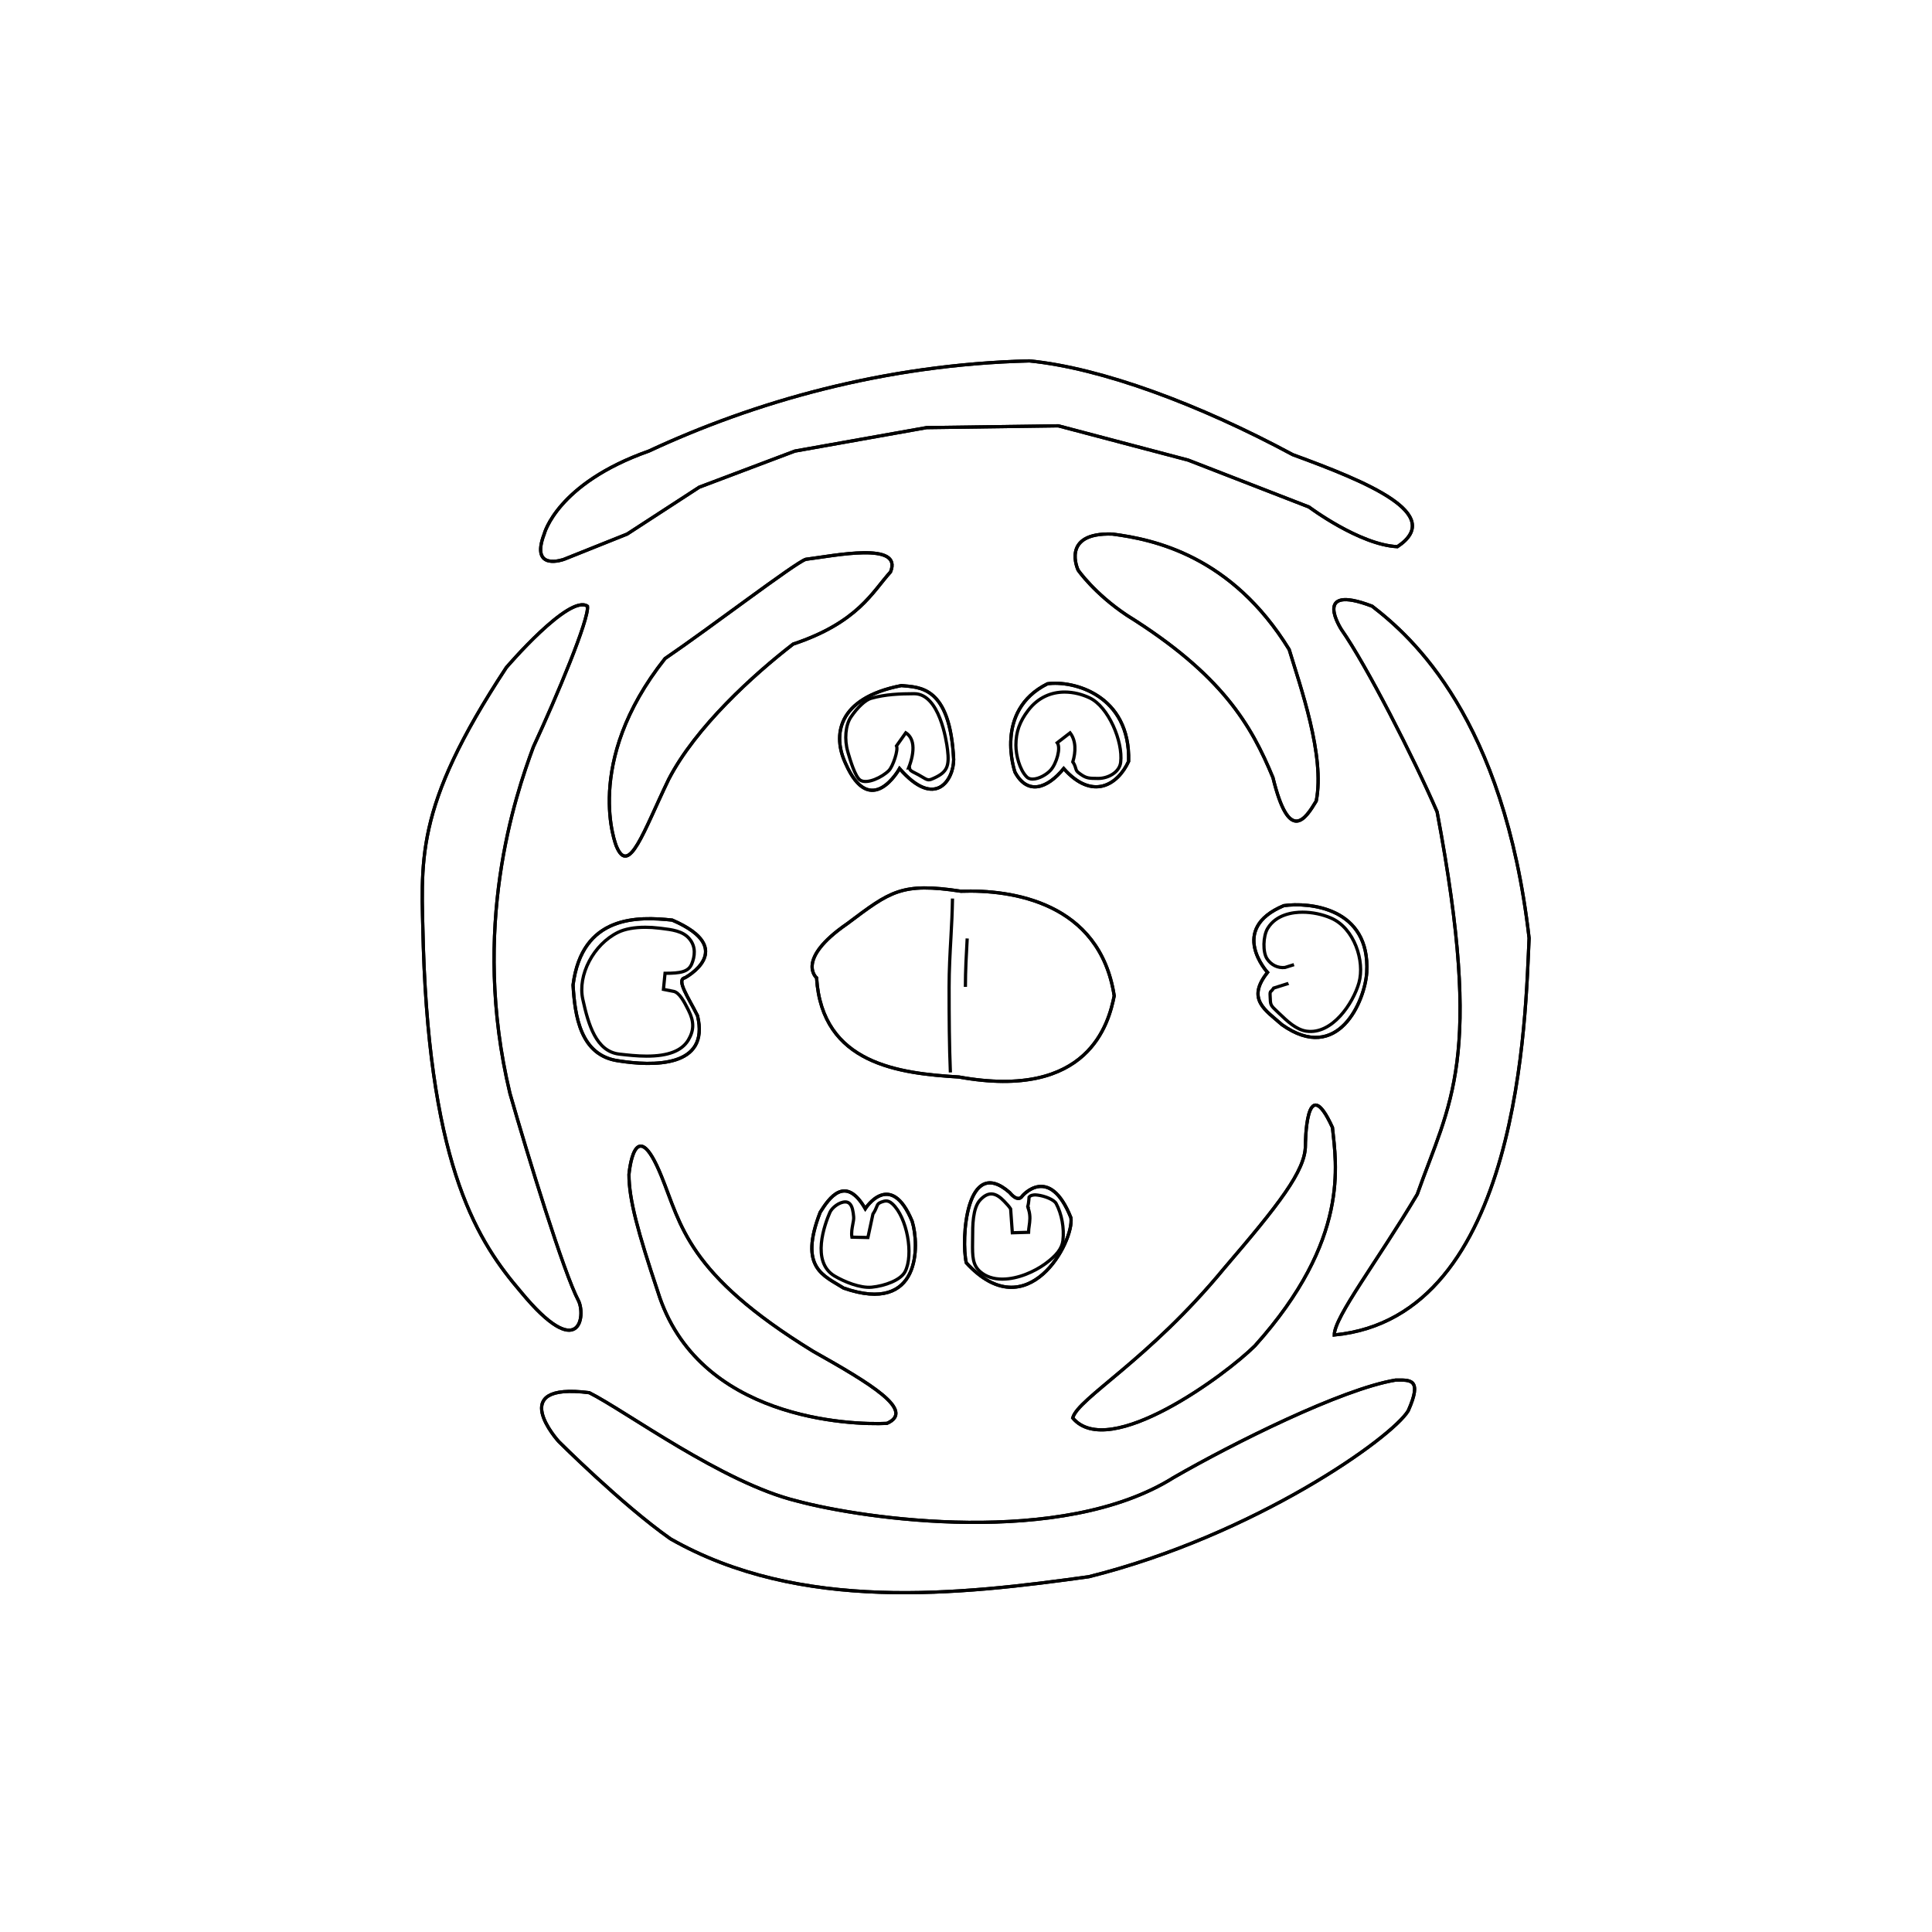
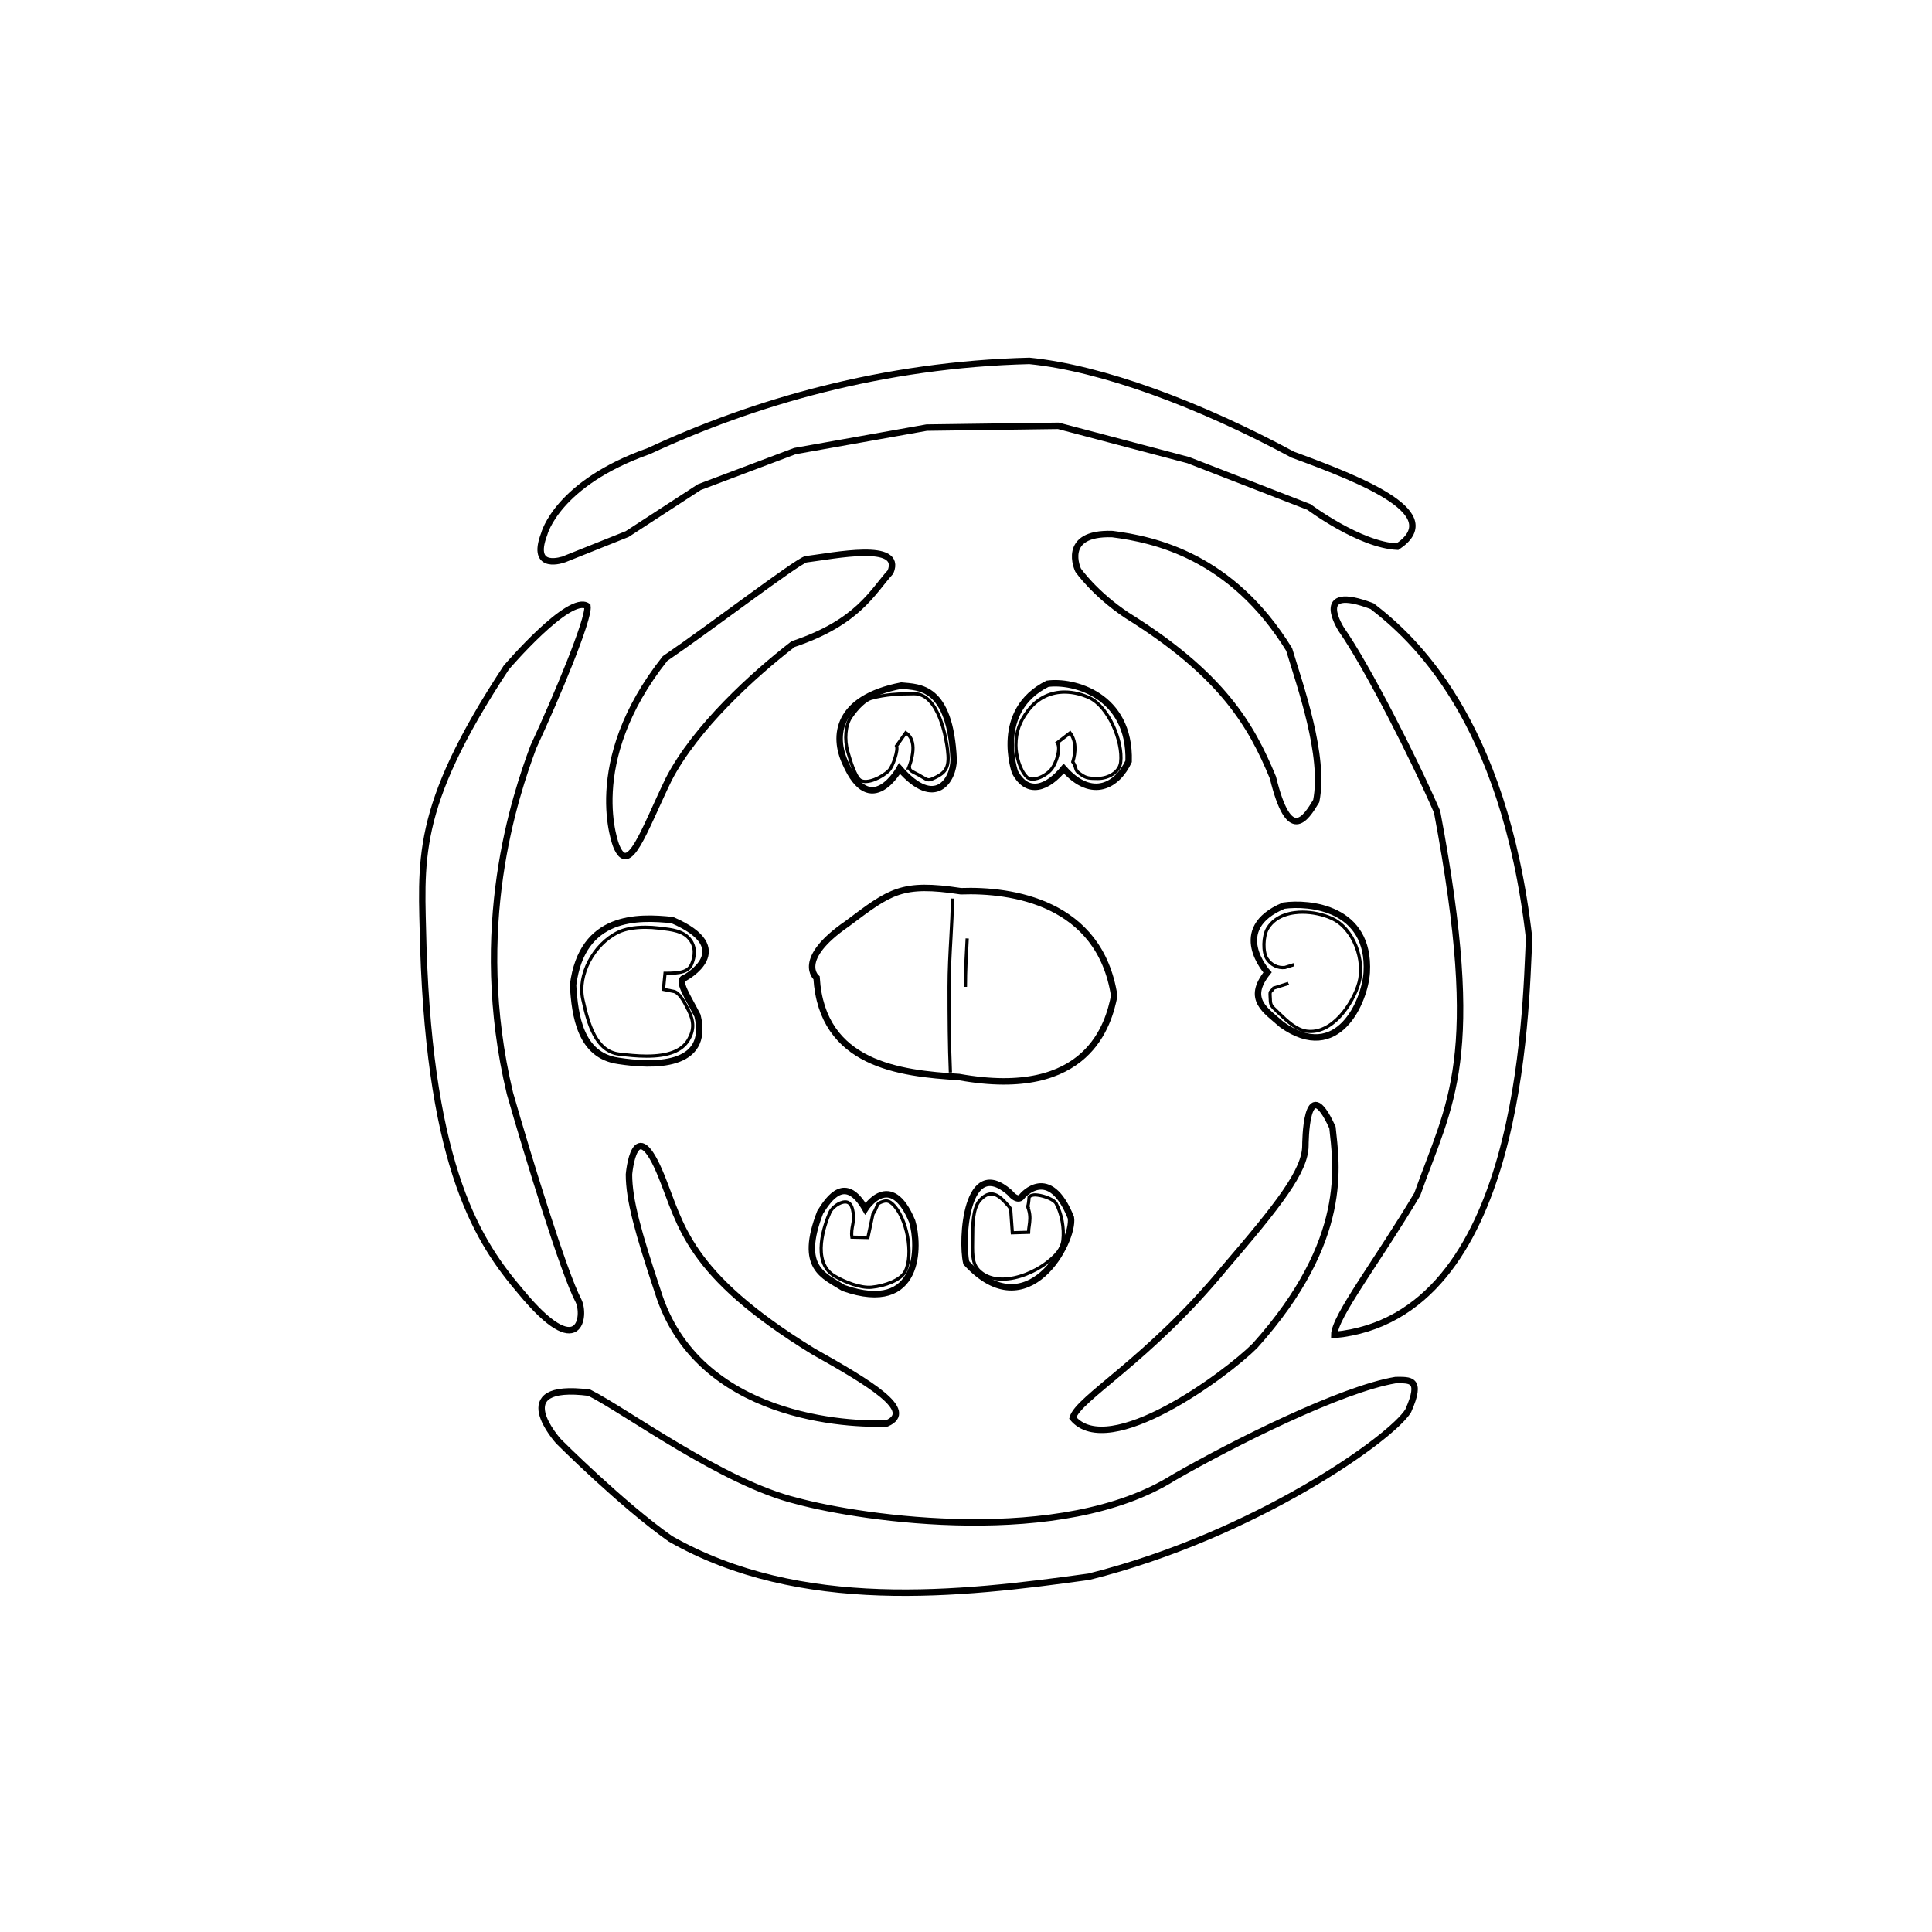
- <svg xmlns="http://www.w3.org/2000/svg" version="1.1" x="0px" y="0px" width="300px" height="300px" viewBox="0 0 300 300" enable-background="new 0 0 300 300" xml:space="preserve">
+ <svg xmlns="http://www.w3.org/2000/svg" version="1.1" x="0px" y="0px" width="75px" height="75px" viewBox="0 0 300 300" enable-background="new 0 0 300 300" xml:space="preserve">
  <g id="shapes">
    <g id="petals">
-       <path fill="none" stroke="#000000" stroke-width="0.5" stroke-miterlimit="10" d="M95.705,131.386c0,0-5.321-12.884,7.562-29.13    c7.002-4.763,20.168-14.847,21.849-15.406c4.48-0.56,15.126-2.8,13.164,1.961c-2.802,3.081-5.042,7.842-15.125,11.203    c-6.163,4.763-15.126,12.884-19.327,21.008C99.907,129.146,97.667,136.147,95.705,131.386z" />
-       <path fill="none" stroke="#000000" stroke-width="0.5" stroke-miterlimit="10" d="M202.704,177.884c0,0,0-12.045,4.201-2.802    c0.562,5.602,2.804,17.367-12.043,33.894c-4.482,4.48-22.69,17.926-28.292,11.203c0.841-3.081,11.765-8.963,23.529-23.248    C198.502,187.127,202.704,181.807,202.704,177.884z" />
-       <path fill="none" stroke="#000000" stroke-width="0.5" stroke-miterlimit="10" d="M97.667,182.366c0,0,0.84-10.085,5.042,0.278    c3.081,7.563,3.923,15.127,23.529,27.171c8.963,5.042,15.966,9.245,11.483,11.205c-5.602,0.279-29.412-0.562-35.573-20.448    C99.066,191.329,97.667,186.289,97.667,182.366z" />
-       <path fill="none" stroke="#000000" stroke-width="0.5" stroke-miterlimit="10" d="M167.411,88.53c0,0-2.8-5.881,5.322-5.602    c6.441,0.84,18.485,3.359,27.449,17.925c1.681,5.604,5.602,16.526,4.202,23.529c-1.681,2.802-4.202,6.724-6.723-3.64    c-3.361-8.124-7.844-15.966-22.688-25.209C169.932,92.172,167.411,88.53,167.411,88.53z" />
+       <path fill="none" stroke="#000000" stroke-width="1" stroke-miterlimit="10" d="M95.705,131.386c0,0-5.321-12.884,7.562-29.13                       c7.002-4.763,20.168-14.847,21.849-15.406c4.48-0.56,15.126-2.8,13.164,1.961c-2.802,3.081-5.042,7.842-15.125,11.203                       c-6.163,4.763-15.126,12.884-19.327,21.008C99.907,129.146,97.667,136.147,95.705,131.386z" />
+       <path fill="none" stroke="#000000" stroke-width="1" stroke-miterlimit="10" d="M202.704,177.884c0,0,0-12.045,4.201-2.802                       c0.562,5.602,2.804,17.367-12.043,33.894c-4.482,4.48-22.69,17.926-28.292,11.203c0.841-3.081,11.765-8.963,23.529-23.248                       C198.502,187.127,202.704,181.807,202.704,177.884z" />
+       <path fill="none" stroke="#000000" stroke-width="1" stroke-miterlimit="10" d="M97.667,182.366c0,0,0.84-10.085,5.042,0.278                       c3.081,7.563,3.923,15.127,23.529,27.171c8.963,5.042,15.966,9.245,11.483,11.205c-5.602,0.279-29.412-0.562-35.573-20.448                       C99.066,191.329,97.667,186.289,97.667,182.366z" />
+       <path fill="none" stroke="#000000" stroke-width="1" stroke-miterlimit="10" d="M167.411,88.53c0,0-2.8-5.881,5.322-5.602                       c6.441,0.84,18.485,3.359,27.449,17.925c1.681,5.604,5.602,16.526,4.202,23.529c-1.681,2.802-4.202,6.724-6.723-3.64                       c-3.361-8.124-7.844-15.966-22.688-25.209C169.932,92.172,167.411,88.53,167.411,88.53z" />
    </g>
    <g id="stamen">
-       <path fill="none" stroke="#000000" stroke-width="0.5" stroke-miterlimit="10" d="M139.681,119.341c0,0-4.482,8.123-8.403-0.84    c-1.96-4.202-1.4-10.083,8.684-12.043c2.802,0.279,7.562,0,8.123,11.483C148.084,121.021,145.282,125.783,139.681,119.341z" />
-       <path fill="none" stroke="#000000" stroke-width="0.5" stroke-miterlimit="10" d="M158.729,185.726c0,0,4.202-5.042,7.562,3.361    c0.561,3.642-6.722,17.368-16.246,7.003c-0.841-3.642,0-16.806,6.723-10.924C158.167,186.847,158.729,185.726,158.729,185.726z" />
-       <path fill="none" stroke="#000000" stroke-width="0.5" stroke-miterlimit="10" d="M134.359,187.688c0,0,3.921-6.162,7.282,1.961    c1.121,3.641,1.401,14.564-10.644,10.363c-3.082-1.961-7.003-3.083-3.642-11.766C128.757,186.006,131.279,182.365,134.359,187.688    z" />
-       <path fill="none" stroke="#000000" stroke-width="0.5" stroke-miterlimit="10" d="M196.821,150.994c0,0-6.162-6.723,2.521-10.365    c3.923-0.56,13.445,0.281,12.886,10.365c-0.281,4.48-4.481,14.285-13.165,8.122C196.543,156.876,193.461,155.195,196.821,150.994z    " />
-       <path fill="none" stroke="#000000" stroke-width="0.5" stroke-miterlimit="10" d="M106.349,151.834c0,0,8.404-4.48-1.96-8.962    c-5.322-0.562-14.006-0.84-15.406,10.083c0.281,4.762,1.121,10.924,7.003,11.765c5.321,0.841,14.286,1.119,12.324-7.003    C106.91,154.915,104.947,152.115,106.349,151.834z" />
-       <path fill="none" stroke="#000000" stroke-width="0.5" stroke-miterlimit="10" d="M157.607,119.902c0,0-3.361-9.524,5.042-13.726    c3.921-0.56,12.886,1.682,12.604,12.045c-1.681,3.64-5.602,6.161-10.083,1.119C162.649,122.423,159.569,123.544,157.607,119.902z" />
+       <path fill="none" stroke="#000000" stroke-width="1" stroke-miterlimit="10" d="M139.681,119.341c0,0-4.482,8.123-8.403-0.84                       c-1.96-4.202-1.4-10.083,8.684-12.043c2.802,0.279,7.562,0,8.123,11.483C148.084,121.021,145.282,125.783,139.681,119.341z" />
+       <path fill="none" stroke="#000000" stroke-width="1" stroke-miterlimit="10" d="M158.729,185.726c0,0,4.202-5.042,7.562,3.361                       c0.561,3.642-6.722,17.368-16.246,7.003c-0.841-3.642,0-16.806,6.723-10.924C158.167,186.847,158.729,185.726,158.729,185.726z" />
+       <path fill="none" stroke="#000000" stroke-width="1" stroke-miterlimit="10" d="M134.359,187.688c0,0,3.921-6.162,7.282,1.961                       c1.121,3.641,1.401,14.564-10.644,10.363c-3.082-1.961-7.003-3.083-3.642-11.766C128.757,186.006,131.279,182.365,134.359,187.688                       z" />
+       <path fill="none" stroke="#000000" stroke-width="1" stroke-miterlimit="10" d="M196.821,150.994c0,0-6.162-6.723,2.521-10.365                       c3.923-0.56,13.445,0.281,12.886,10.365c-0.281,4.48-4.481,14.285-13.165,8.122C196.543,156.876,193.461,155.195,196.821,150.994z                       " />
+       <path fill="none" stroke="#000000" stroke-width="1" stroke-miterlimit="10" d="M106.349,151.834c0,0,8.404-4.48-1.96-8.962                       c-5.322-0.562-14.006-0.84-15.406,10.083c0.281,4.762,1.121,10.924,7.003,11.765c5.321,0.841,14.286,1.119,12.324-7.003                       C106.91,154.915,104.947,152.115,106.349,151.834z" />
+       <path fill="none" stroke="#000000" stroke-width="1" stroke-miterlimit="10" d="M157.607,119.902c0,0-3.361-9.524,5.042-13.726                       c3.921-0.56,12.886,1.682,12.604,12.045c-1.681,3.64-5.602,6.161-10.083,1.119C162.649,122.423,159.569,123.544,157.607,119.902z" />
    </g>
    <g id="sepals">
-       <path fill="none" stroke="#000000" stroke-width="0.5" stroke-miterlimit="10" d="M84.5,82.929c0,0,1.961-7.844,16.247-12.885    c16.245-7.563,36.412-13.443,59.101-14.005c11.205,1.119,26.332,6.721,40.896,14.564c11.484,4.202,23.808,9.243,16.245,14.285    c-5.882-0.279-13.724-6.161-13.724-6.161l-18.768-7.284l-20.168-5.321l-20.448,0.279l-20.446,3.642l-14.847,5.601l-11.203,7.284    l-9.805,3.921C87.581,86.85,82.26,88.811,84.5,82.929z" />
-       <path fill="none" stroke="#000000" stroke-width="0.5" stroke-miterlimit="10" d="M208.307,97.773c0,0-4.763-7.284,4.762-3.642    c6.163,4.763,20.446,17.367,24.369,51.54c-0.56,11.484-1.121,58.824-30.251,61.624c0-2.802,6.722-11.484,12.885-21.848    c5.042-14.285,10.363-20.729,3.081-59.384C219.512,117.661,212.229,103.375,208.307,97.773z" />
-       <path fill="none" stroke="#000000" stroke-width="0.5" stroke-miterlimit="10" d="M86.742,223.82c0,0-8.403-9.243,4.761-7.562    c5.602,2.802,20.726,14.005,32.211,16.807c10.364,2.801,41.177,7.281,58.543-3.643c9.243-5.32,26.049-13.726,34.452-15.125    c2.24,0,4.203-0.279,1.962,4.763c-2.521,4.201-23.809,19.327-49.579,25.769c-20.167,2.802-44.817,5.602-64.984-5.882    C96.545,233.624,86.742,223.82,86.742,223.82z" />
-       <path fill="none" stroke="#000000" stroke-width="0.5" stroke-miterlimit="10" d="M78.618,103.656c0,0,9.803-11.482,12.605-9.522    c0.28,1.959-4.763,14.006-8.403,21.848c-2.8,7.563-9.801,28.011-3.64,53.78c2.8,9.803,8.403,28.01,10.644,32.211    c1.121,2.241,0.28,9.805-8.963-1.4c-6.444-7.562-14.005-18.766-15.126-53.499C65.454,133.628,64.052,125.783,78.618,103.656z" />
+       <path fill="none" stroke="#000000" stroke-width="1" stroke-miterlimit="10" d="M84.5,82.929c0,0,1.961-7.844,16.247-12.885                       c16.245-7.563,36.412-13.443,59.101-14.005c11.205,1.119,26.332,6.721,40.896,14.564c11.484,4.202,23.808,9.243,16.245,14.285                       c-5.882-0.279-13.724-6.161-13.724-6.161l-18.768-7.284l-20.168-5.321l-20.448,0.279l-20.446,3.642l-14.847,5.601l-11.203,7.284                       l-9.805,3.921C87.581,86.85,82.26,88.811,84.5,82.929z" />
+       <path fill="none" stroke="#000000" stroke-width="1" stroke-miterlimit="10" d="M208.307,97.773c0,0-4.763-7.284,4.762-3.642                       c6.163,4.763,20.446,17.367,24.369,51.54c-0.56,11.484-1.121,58.824-30.251,61.624c0-2.802,6.722-11.484,12.885-21.848                       c5.042-14.285,10.363-20.729,3.081-59.384C219.512,117.661,212.229,103.375,208.307,97.773z" />
+       <path fill="none" stroke="#000000" stroke-width="1" stroke-miterlimit="10" d="M86.742,223.82c0,0-8.403-9.243,4.761-7.562                       c5.602,2.802,20.726,14.005,32.211,16.807c10.364,2.801,41.177,7.281,58.543-3.643c9.243-5.32,26.049-13.726,34.452-15.125                       c2.24,0,4.203-0.279,1.962,4.763c-2.521,4.201-23.809,19.327-49.579,25.769c-20.167,2.802-44.817,5.602-64.984-5.882                         C96.545,233.624,86.742,223.82,86.742,223.82z" />
+       <path fill="none" stroke="#000000" stroke-width="1" stroke-miterlimit="10" d="M78.618,103.656c0,0,9.803-11.482,12.605-9.522                         c0.28,1.959-4.763,14.006-8.403,21.848c-2.8,7.563-9.801,28.011-3.64,53.78c2.8,9.803,8.403,28.01,10.644,32.211                         c1.121,2.241,0.28,9.805-8.963-1.4c-6.444-7.562-14.005-18.766-15.126-53.499C65.454,133.628,64.052,125.783,78.618,103.656z" />
    </g>
    <g id="carpels">
-       <path fill="none" stroke="#000000" stroke-width="0.5" stroke-miterlimit="10" d="M126.797,151.834c0,0-3.361-2.8,4.761-8.403    c6.723-5.042,8.403-6.442,17.646-5.042c7.844-0.281,21.569,1.679,23.81,16.246c-0.84,4.201-3.922,16.244-24.09,12.604    C139.681,166.68,127.637,165.279,126.797,151.834z" />
+       <path fill="none" stroke="#000000" stroke-width="1" stroke-miterlimit="10" d="M126.797,151.834c0,0-3.361-2.8,4.761-8.403                       c6.723-5.042,8.403-6.442,17.646-5.042c7.844-0.281,21.569,1.679,23.81,16.246c-0.84,4.201-3.922,16.244-24.09,12.604                       C139.681,166.68,127.637,165.279,126.797,151.834z" />
    </g>
  </g>
  <g id="outlines">
-     <path fill="none" stroke="#000000" stroke-width="0.5" stroke-miterlimit="10" d="M95.705,131.386c0,0-5.321-12.884,7.562-29.13   c7.002-4.763,20.168-14.847,21.849-15.406c4.48-0.56,15.126-2.8,13.164,1.961c-2.802,3.081-5.042,7.842-15.125,11.203   c-6.163,4.763-15.126,12.884-19.327,21.008C99.907,129.146,97.667,136.147,95.705,131.386z" />
-     <path fill="none" stroke="#000000" stroke-width="0.5" stroke-miterlimit="10" d="M202.704,177.884c0,0,0-12.045,4.201-2.802   c0.562,5.602,2.804,17.367-12.043,33.894c-4.482,4.48-22.69,17.926-28.292,11.203c0.841-3.081,11.765-8.963,23.529-23.248   C198.502,187.127,202.704,181.807,202.704,177.884z" />
-     <path fill="none" stroke="#000000" stroke-width="0.5" stroke-miterlimit="10" d="M97.667,182.366c0,0,0.84-10.085,5.042,0.278   c3.081,7.563,3.923,15.127,23.529,27.171c8.963,5.042,15.966,9.245,11.483,11.205c-5.602,0.279-29.412-0.562-35.573-20.448   C99.066,191.329,97.667,186.289,97.667,182.366z" />
-     <path fill="none" stroke="#000000" stroke-width="0.5" stroke-miterlimit="10" d="M167.411,88.53c0,0-2.8-5.881,5.322-5.602   c6.441,0.84,18.485,3.359,27.449,17.925c1.681,5.604,5.602,16.526,4.202,23.529c-1.681,2.802-4.202,6.724-6.723-3.64   c-3.361-8.124-7.844-15.966-22.688-25.209C169.932,92.172,167.411,88.53,167.411,88.53z" />
-     <path fill="none" stroke="#000000" stroke-width="0.5" stroke-miterlimit="10" d="M139.681,119.341c0,0-4.482,8.123-8.403-0.84   c-1.96-4.202-1.4-10.083,8.684-12.043c2.802,0.279,7.562,0,8.123,11.483C148.084,121.021,145.282,125.783,139.681,119.341z" />
-     <path fill="none" stroke="#000000" stroke-width="0.5" stroke-miterlimit="10" d="M158.729,185.726c0,0,4.202-5.042,7.562,3.361   c0.561,3.642-6.722,17.368-16.246,7.003c-0.841-3.642,0-16.806,6.723-10.924C158.167,186.847,158.729,185.726,158.729,185.726z" />
-     <path fill="none" stroke="#000000" stroke-width="0.5" stroke-miterlimit="10" d="M134.359,187.688c0,0,3.921-6.162,7.282,1.961   c1.121,3.641,1.401,14.564-10.644,10.363c-3.082-1.961-7.003-3.083-3.642-11.766C128.757,186.006,131.279,182.365,134.359,187.688z   " />
-     <path fill="none" stroke="#000000" stroke-width="0.5" stroke-miterlimit="10" d="M196.821,150.994c0,0-6.162-6.723,2.521-10.365   c3.923-0.56,13.445,0.281,12.886,10.365c-0.281,4.48-4.481,14.285-13.165,8.122C196.543,156.876,193.461,155.195,196.821,150.994z" />
-     <path fill="none" stroke="#000000" stroke-width="0.5" stroke-miterlimit="10" d="M106.349,151.834c0,0,8.404-4.48-1.96-8.962   c-5.322-0.562-14.006-0.84-15.406,10.083c0.281,4.762,1.121,10.924,7.003,11.765c5.321,0.841,14.286,1.119,12.324-7.003   C106.91,154.915,104.947,152.115,106.349,151.834z" />
-     <path fill="none" stroke="#000000" stroke-width="0.5" stroke-miterlimit="10" d="M157.607,119.902c0,0-3.361-9.524,5.042-13.726   c3.921-0.56,12.886,1.682,12.604,12.045c-1.681,3.64-5.602,6.161-10.083,1.119C162.649,122.423,159.569,123.544,157.607,119.902z" />
-     <path fill="none" stroke="#000000" stroke-width="0.5" stroke-miterlimit="10" d="M84.5,82.929c0,0,1.961-7.844,16.247-12.885   c16.245-7.563,36.412-13.443,59.101-14.005c11.205,1.119,26.332,6.721,40.896,14.564c11.484,4.202,23.808,9.243,16.245,14.285   c-5.882-0.279-13.724-6.161-13.724-6.161l-18.768-7.284l-20.168-5.321l-20.448,0.279l-20.446,3.642l-14.847,5.601l-11.203,7.284   l-9.805,3.921C87.581,86.85,82.26,88.811,84.5,82.929z" />
-     <path fill="none" stroke="#000000" stroke-width="0.5" stroke-miterlimit="10" d="M208.307,97.773c0,0-4.763-7.284,4.762-3.642   c6.163,4.763,20.446,17.367,24.369,51.54c-0.56,11.484-1.121,58.824-30.251,61.624c0-2.802,6.722-11.484,12.885-21.848   c5.042-14.285,10.363-20.729,3.081-59.384C219.512,117.661,212.229,103.375,208.307,97.773z" />
-     <path fill="none" stroke="#000000" stroke-width="0.5" stroke-miterlimit="10" d="M86.742,223.82c0,0-8.403-9.243,4.761-7.562   c5.602,2.802,20.726,14.005,32.211,16.807c10.364,2.801,41.177,7.281,58.543-3.643c9.243-5.32,26.049-13.726,34.452-15.125   c2.24,0,4.203-0.279,1.962,4.763c-2.521,4.201-23.809,19.327-49.579,25.769c-20.167,2.802-44.817,5.602-64.984-5.882   C96.545,233.624,86.742,223.82,86.742,223.82z" />
-     <path fill="none" stroke="#000000" stroke-width="0.5" stroke-miterlimit="10" d="M78.618,103.656c0,0,9.803-11.482,12.605-9.522   c0.28,1.959-4.763,14.006-8.403,21.848c-2.8,7.563-9.801,28.011-3.64,53.78c2.8,9.803,8.403,28.01,10.644,32.211   c1.121,2.241,0.28,9.805-8.963-1.4c-6.444-7.562-14.005-18.766-15.126-53.499C65.454,133.628,64.052,125.783,78.618,103.656z" />
-     <path fill="none" stroke="#000000" stroke-width="0.5" stroke-miterlimit="10" d="M126.797,151.834c0,0-3.361-2.8,4.761-8.403   c6.723-5.042,8.403-6.442,17.646-5.042c7.844-0.281,21.569,1.679,23.81,16.246c-0.84,4.201-3.922,16.244-24.09,12.604   C139.681,166.68,127.637,165.279,126.797,151.834z" />
-     <path fill="none" stroke="#000000" stroke-width="0.5" stroke-miterlimit="10" d="M141.933,107.718c0.006,0,0.013,0,0.02,0   c3.901,0,5.006,7.243,5.178,8.697c0.318,2.58-0.099,3.479-2.023,4.377c-0.934,0.428-0.962,0.43-2.035-0.218   c-0.265-0.176-0.555-0.317-0.824-0.457c-0.858-0.423-0.986-0.543-1.022-0.914l-0.129,0.015c0.456-1.144,0.766-2.473,0.643-3.521   c-0.118-1.088-0.664-1.638-1.09-1.909l-1.442,2.035c0.312,0.621-0.567,3.206-1.179,3.819c-1.025,1.052-3.402,2.178-4.444,1.507   c-0.811-0.525-1.592-3.235-1.856-4.126l-0.078-0.269c-0.563-1.93-0.369-4.161,0.473-5.406c1.03-1.523,2.263-2.667,3.143-2.915   C137.544,107.798,139.72,107.732,141.933,107.718z" />
-     <path fill="none" stroke="#000000" stroke-width="0.5" stroke-miterlimit="10" d="M157.749,115.704   c0.005-2.05,0.576-3.665,1.912-5.405c1.585-2.066,3.645-2.837,5.655-2.837c1.367,0,2.71,0.353,3.867,0.895   c2.935,1.374,5.217,6.801,4.835,10.005c-0.176,1.558-1.943,2.514-3.493,2.514c-0.008,0-0.016,0-0.024,0   c-1.346-0.008-1.797-0.01-2.682-0.638c-0.43-0.311-0.56-0.404-0.694-0.665c-0.021-0.034-0.058-0.167-0.084-0.252   c-0.07-0.246-0.182-0.642-0.456-1.014c0.468-1.546,0.528-3.276-0.422-4.51l-1.995,1.54c0.599,0.786-0.112,3.25-1.037,4.26   c-0.604,0.66-1.784,1.364-2.77,1.38c-0.523,0.002-0.797-0.19-0.943-0.348C158.331,119.533,157.745,117.268,157.749,115.704z" />
-     <path fill="none" stroke="#000000" stroke-width="0.5" stroke-miterlimit="10" d="M200.93,149.791l-1.41,0.44   c-1.09,0.115-2.122-0.371-2.771-1.344c-0.685-1.013-0.632-3.537,0.097-4.733c1.324-2.185,3.957-2.511,5.413-2.511   c1.488,0,3.108,0.333,4.442,0.922c3.581,1.559,5.261,6.678,4.316,10.043c-0.911,3.219-4.172,8.066-8.141,7.514   c-1.618-0.231-2.985-1.55-4.314-2.823l-0.284-0.272c-0.849-0.805-1.009-0.953-1.025-1.854l-0.023-0.413   c-0.013-0.211-0.039-0.604,0.036-0.737c0.135-0.13,0.332-0.315,0.509-0.595l2.286-0.723l0.007-0.004" />
-     <path fill="none" stroke="#000000" stroke-width="0.5" stroke-miterlimit="10" d="M95.981,144.766   c1.045-0.511,2.508-0.78,4.231-0.78c0.685,0,1.379,0.042,2.066,0.128l0.333,0.035c1.746,0.211,3.396,0.414,4.394,1.577   c1.143,1.298,0.86,2.861,0.414,3.936c-0.506,1.251-1.743,1.471-4.152,1.471l-0.246,2.496l1.5,0.296   c0.962,0.115,1.772,1.731,2.309,2.798l0.081,0.159c0.883,1.752,0.875,3.088-0.026,4.609c-1.01,1.686-3.122,2.504-6.479,2.504   c-0.002,0-0.002,0-0.002,0c-1.487,0-2.976-0.169-4.262-0.316c-3.571-0.42-4.788-4.591-5.639-8.482   C89.649,151.409,92.164,146.63,95.981,144.766z" />
-     <path fill="none" stroke="#000000" stroke-width="0.5" stroke-miterlimit="10" d="M149.907,153.242   c0-2.525,0.141-5.063,0.278-7.517 M147.903,139.525c-0.035,2.037-0.127,4.075-0.245,6.058c-0.14,2.484-0.282,5.062-0.282,7.657   c0,4.879,0.026,9.076,0.2,13.293" />
-     <path fill="none" stroke="#000000" stroke-width="0.5" stroke-miterlimit="10" d="M151.02,192.965l0.009-0.809   c0-1.806,0-4.537,1.144-5.799c0.588-0.64,1.169-0.965,1.748-0.965c0.752,0,1.436,0.545,1.989,1.119   c0.422,0.445,0.771,0.807,1.019,1.203l0.265,3.711l2.518-0.074c0.004-0.348,0.051-0.664,0.096-0.971   c0.104-0.729,0.225-1.551-0.079-2.548c-0.029-0.099-0.061-0.195-0.094-0.287l0.034-0.053l-0.08-0.152   c0.106-0.359,0.137-0.708,0.169-0.995c0.014-0.17,0.035-0.408,0.038-0.455c0.215-0.303,0.7-0.349,0.972-0.349   c0.116,0,0.231,0.015,0.345,0.031c1.103,0.132,2.555,0.704,2.884,1.31c0.863,1.596,1.273,3.84,1.057,5.719   c-0.146,1.26-0.983,2.355-2.797,3.674c-1.575,1.137-4.146,2.346-6.621,2.346c-1.39,0-2.554-0.385-3.433-1.156   C151.031,196.446,150.992,195.092,151.02,192.965z" />
-     <path fill="none" stroke="#000000" stroke-width="0.5" stroke-miterlimit="10" d="M140.532,197.477   c-0.681,1.297-3.115,2.195-5.175,2.4c-1.802,0.17-4.264-0.855-5.741-1.724c-3.745-2.201-1.522-8.128-0.752-9.892   c0.32-0.735,1.458-1.627,2.396-1.627c0.26,0,0.466,0.078,0.651,0.24c0.455,0.418,0.571,1.285,0.643,2.058   c0.035,0.341-0.047,0.762-0.137,1.206c-0.108,0.596-0.244,1.275-0.131,1.969l2.482,0.054l0.783-3.65   c0.297-0.429,0.455-0.812,0.573-1.107c0.179-0.443,0.21-0.526,0.705-0.737c0.294-0.118,0.555-0.182,0.774-0.182   c0.219,0,0.527,0.044,0.971,0.454C140.831,189.007,141.919,194.821,140.532,197.477z" />
+     <path fill="none" stroke="#000000" stroke-width="0.5" stroke-miterlimit="10" d="M95.705,131.386c0,0-5.321-12.884,7.562-29.13                      c7.002-4.763,20.168-14.847,21.849-15.406c4.48-0.56,15.126-2.8,13.164,1.961c-2.802,3.081-5.042,7.842-15.125,11.203                      c-6.163,4.763-15.126,12.884-19.327,21.008C99.907,129.146,97.667,136.147,95.705,131.386z" />
+     <path fill="none" stroke="#000000" stroke-width="0.5" stroke-miterlimit="10" d="M202.704,177.884c0,0,0-12.045,4.201-2.802                      c0.562,5.602,2.804,17.367-12.043,33.894c-4.482,4.48-22.69,17.926-28.292,11.203c0.841-3.081,11.765-8.963,23.529-23.248                      C198.502,187.127,202.704,181.807,202.704,177.884z" />
+     <path fill="none" stroke="#000000" stroke-width="0.5" stroke-miterlimit="10" d="M97.667,182.366c0,0,0.84-10.085,5.042,0.278                      c3.081,7.563,3.923,15.127,23.529,27.171c8.963,5.042,15.966,9.245,11.483,11.205c-5.602,0.279-29.412-0.562-35.573-20.448                      C99.066,191.329,97.667,186.289,97.667,182.366z" />
+     <path fill="none" stroke="#000000" stroke-width="0.5" stroke-miterlimit="10" d="M167.411,88.53c0,0-2.8-5.881,5.322-5.602                      c6.441,0.84,18.485,3.359,27.449,17.925c1.681,5.604,5.602,16.526,4.202,23.529c-1.681,2.802-4.202,6.724-6.723-3.64                      c-3.361-8.124-7.844-15.966-22.688-25.209C169.932,92.172,167.411,88.53,167.411,88.53z" />
+     <path fill="none" stroke="#000000" stroke-width="0.5" stroke-miterlimit="10" d="M139.681,119.341c0,0-4.482,8.123-8.403-0.84                      c-1.96-4.202-1.4-10.083,8.684-12.043c2.802,0.279,7.562,0,8.123,11.483C148.084,121.021,145.282,125.783,139.681,119.341z" />
+     <path fill="none" stroke="#000000" stroke-width="0.5" stroke-miterlimit="10" d="M158.729,185.726c0,0,4.202-5.042,7.562,3.361                      c0.561,3.642-6.722,17.368-16.246,7.003c-0.841-3.642,0-16.806,6.723-10.924C158.167,186.847,158.729,185.726,158.729,185.726z" />
+     <path fill="none" stroke="#000000" stroke-width="0.5" stroke-miterlimit="10" d="M134.359,187.688c0,0,3.921-6.162,7.282,1.961                      c1.121,3.641,1.401,14.564-10.644,10.363c-3.082-1.961-7.003-3.083-3.642-11.766C128.757,186.006,131.279,182.365,134.359,187.688z                      " />
+     <path fill="none" stroke="#000000" stroke-width="0.5" stroke-miterlimit="10" d="M196.821,150.994c0,0-6.162-6.723,2.521-10.365                      c3.923-0.56,13.445,0.281,12.886,10.365c-0.281,4.48-4.481,14.285-13.165,8.122C196.543,156.876,193.461,155.195,196.821,150.994z" />
+     <path fill="none" stroke="#000000" stroke-width="0.5" stroke-miterlimit="10" d="M106.349,151.834c0,0,8.404-4.48-1.96-8.962                      c-5.322-0.562-14.006-0.84-15.406,10.083c0.281,4.762,1.121,10.924,7.003,11.765c5.321,0.841,14.286,1.119,12.324-7.003                      C106.91,154.915,104.947,152.115,106.349,151.834z" />
+     <path fill="none" stroke="#000000" stroke-width="0.5" stroke-miterlimit="10" d="M157.607,119.902c0,0-3.361-9.524,5.042-13.726                      c3.921-0.56,12.886,1.682,12.604,12.045c-1.681,3.64-5.602,6.161-10.083,1.119C162.649,122.423,159.569,123.544,157.607,119.902z" />
+     <path fill="none" stroke="#000000" stroke-width="0.5" stroke-miterlimit="10" d="M84.5,82.929c0,0,1.961-7.844,16.247-12.885                      c16.245-7.563,36.412-13.443,59.101-14.005c11.205,1.119,26.332,6.721,40.896,14.564c11.484,4.202,23.808,9.243,16.245,14.285                      c-5.882-0.279-13.724-6.161-13.724-6.161l-18.768-7.284l-20.168-5.321l-20.448,0.279l-20.446,3.642l-14.847,5.601l-11.203,7.284                      l-9.805,3.921C87.581,86.85,82.26,88.811,84.5,82.929z" />
+     <path fill="none" stroke="#000000" stroke-width="0.5" stroke-miterlimit="10" d="M208.307,97.773c0,0-4.763-7.284,4.762-3.642                      c6.163,4.763,20.446,17.367,24.369,51.54c-0.56,11.484-1.121,58.824-30.251,61.624c0-2.802,6.722-11.484,12.885-21.848                      c5.042-14.285,10.363-20.729,3.081-59.384C219.512,117.661,212.229,103.375,208.307,97.773z" />
+     <path fill="none" stroke="#000000" stroke-width="0.5" stroke-miterlimit="10" d="M86.742,223.82c0,0-8.403-9.243,4.761-7.562                      c5.602,2.802,20.726,14.005,32.211,16.807c10.364,2.801,41.177,7.281,58.543-3.643c9.243-5.32,26.049-13.726,34.452-15.125                      c2.24,0,4.203-0.279,1.962,4.763c-2.521,4.201-23.809,19.327-49.579,25.769c-20.167,2.802-44.817,5.602-64.984-5.882                      C96.545,233.624,86.742,223.82,86.742,223.82z" />
+     <path fill="none" stroke="#000000" stroke-width="0.5" stroke-miterlimit="10" d="M78.618,103.656c0,0,9.803-11.482,12.605-9.522                      c0.28,1.959-4.763,14.006-8.403,21.848c-2.8,7.563-9.801,28.011-3.64,53.78c2.8,9.803,8.403,28.01,10.644,32.211                      c1.121,2.241,0.28,9.805-8.963-1.4c-6.444-7.562-14.005-18.766-15.126-53.499C65.454,133.628,64.052,125.783,78.618,103.656z" />
+     <path fill="none" stroke="#000000" stroke-width="0.5" stroke-miterlimit="10" d="M126.797,151.834c0,0-3.361-2.8,4.761-8.403                      c6.723-5.042,8.403-6.442,17.646-5.042c7.844-0.281,21.569,1.679,23.81,16.246c-0.84,4.201-3.922,16.244-24.09,12.604                      C139.681,166.68,127.637,165.279,126.797,151.834z" />
+     <path fill="none" stroke="#000000" stroke-width="0.5" stroke-miterlimit="10" d="M141.933,107.718c0.006,0,0.013,0,0.02,0                      c3.901,0,5.006,7.243,5.178,8.697c0.318,2.58-0.099,3.479-2.023,4.377c-0.934,0.428-0.962,0.43-2.035-0.218                      c-0.265-0.176-0.555-0.317-0.824-0.457c-0.858-0.423-0.986-0.543-1.022-0.914l-0.129,0.015c0.456-1.144,0.766-2.473,0.643-3.521                      c-0.118-1.088-0.664-1.638-1.09-1.909l-1.442,2.035c0.312,0.621-0.567,3.206-1.179,3.819c-1.025,1.052-3.402,2.178-4.444,1.507                      c-0.811-0.525-1.592-3.235-1.856-4.126l-0.078-0.269c-0.563-1.93-0.369-4.161,0.473-5.406c1.03-1.523,2.263-2.667,3.143-2.915                      C137.544,107.798,139.72,107.732,141.933,107.718z" />
+     <path fill="none" stroke="#000000" stroke-width="0.5" stroke-miterlimit="10" d="M157.749,115.704                      c0.005-2.05,0.576-3.665,1.912-5.405c1.585-2.066,3.645-2.837,5.655-2.837c1.367,0,2.71,0.353,3.867,0.895                      c2.935,1.374,5.217,6.801,4.835,10.005c-0.176,1.558-1.943,2.514-3.493,2.514c-0.008,0-0.016,0-0.024,0                      c-1.346-0.008-1.797-0.01-2.682-0.638c-0.43-0.311-0.56-0.404-0.694-0.665c-0.021-0.034-0.058-0.167-0.084-0.252                      c-0.07-0.246-0.182-0.642-0.456-1.014c0.468-1.546,0.528-3.276-0.422-4.51l-1.995,1.54c0.599,0.786-0.112,3.25-1.037,4.26                      c-0.604,0.66-1.784,1.364-2.77,1.38c-0.523,0.002-0.797-0.19-0.943-0.348C158.331,119.533,157.745,117.268,157.749,115.704z" />
+     <path fill="none" stroke="#000000" stroke-width="0.5" stroke-miterlimit="10" d="M200.93,149.791l-1.41,0.44                      c-1.09,0.115-2.122-0.371-2.771-1.344c-0.685-1.013-0.632-3.537,0.097-4.733c1.324-2.185,3.957-2.511,5.413-2.511                      c1.488,0,3.108,0.333,4.442,0.922c3.581,1.559,5.261,6.678,4.316,10.043c-0.911,3.219-4.172,8.066-8.141,7.514                      c-1.618-0.231-2.985-1.55-4.314-2.823l-0.284-0.272c-0.849-0.805-1.009-0.953-1.025-1.854l-0.023-0.413                      c-0.013-0.211-0.039-0.604,0.036-0.737c0.135-0.13,0.332-0.315,0.509-0.595l2.286-0.723l0.007-0.004" />
+     <path fill="none" stroke="#000000" stroke-width="0.5" stroke-miterlimit="10" d="M95.981,144.766                      c1.045-0.511,2.508-0.78,4.231-0.78c0.685,0,1.379,0.042,2.066,0.128l0.333,0.035c1.746,0.211,3.396,0.414,4.394,1.577                      c1.143,1.298,0.86,2.861,0.414,3.936c-0.506,1.251-1.743,1.471-4.152,1.471l-0.246,2.496l1.5,0.296                      c0.962,0.115,1.772,1.731,2.309,2.798l0.081,0.159c0.883,1.752,0.875,3.088-0.026,4.609c-1.01,1.686-3.122,2.504-6.479,2.504                      c-0.002,0-0.002,0-0.002,0c-1.487,0-2.976-0.169-4.262-0.316c-3.571-0.42-4.788-4.591-5.639-8.482                      C89.649,151.409,92.164,146.63,95.981,144.766z" />
+     <path fill="none" stroke="#000000" stroke-width="0.5" stroke-miterlimit="10" d="M149.907,153.242                      c0-2.525,0.141-5.063,0.278-7.517 M147.903,139.525c-0.035,2.037-0.127,4.075-0.245,6.058c-0.14,2.484-0.282,5.062-0.282,7.657                      c0,4.879,0.026,9.076,0.2,13.293" />
+     <path fill="none" stroke="#000000" stroke-width="0.5" stroke-miterlimit="10" d="M151.02,192.965l0.009-0.809                      c0-1.806,0-4.537,1.144-5.799c0.588-0.64,1.169-0.965,1.748-0.965c0.752,0,1.436,0.545,1.989,1.119                      c0.422,0.445,0.771,0.807,1.019,1.203l0.265,3.711l2.518-0.074c0.004-0.348,0.051-0.664,0.096-0.971                      c0.104-0.729,0.225-1.551-0.079-2.548c-0.029-0.099-0.061-0.195-0.094-0.287l0.034-0.053l-0.08-0.152                      c0.106-0.359,0.137-0.708,0.169-0.995c0.014-0.17,0.035-0.408,0.038-0.455c0.215-0.303,0.7-0.349,0.972-0.349                      c0.116,0,0.231,0.015,0.345,0.031c1.103,0.132,2.555,0.704,2.884,1.31c0.863,1.596,1.273,3.84,1.057,5.719                      c-0.146,1.26-0.983,2.355-2.797,3.674c-1.575,1.137-4.146,2.346-6.621,2.346c-1.39,0-2.554-0.385-3.433-1.156                      C151.031,196.446,150.992,195.092,151.02,192.965z" />
+     <path fill="none" stroke="#000000" stroke-width="0.5" stroke-miterlimit="10" d="M140.532,197.477                      c-0.681,1.297-3.115,2.195-5.175,2.4c-1.802,0.17-4.264-0.855-5.741-1.724c-3.745-2.201-1.522-8.128-0.752-9.892                      c0.32-0.735,1.458-1.627,2.396-1.627c0.26,0,0.466,0.078,0.651,0.24c0.455,0.418,0.571,1.285,0.643,2.058                      c0.035,0.341-0.047,0.762-0.137,1.206c-0.108,0.596-0.244,1.275-0.131,1.969l2.482,0.054l0.783-3.65                      c0.297-0.429,0.455-0.812,0.573-1.107c0.179-0.443,0.21-0.526,0.705-0.737c0.294-0.118,0.555-0.182,0.774-0.182                      c0.219,0,0.527,0.044,0.971,0.454C140.831,189.007,141.919,194.821,140.532,197.477z" />
  </g>
</svg>
